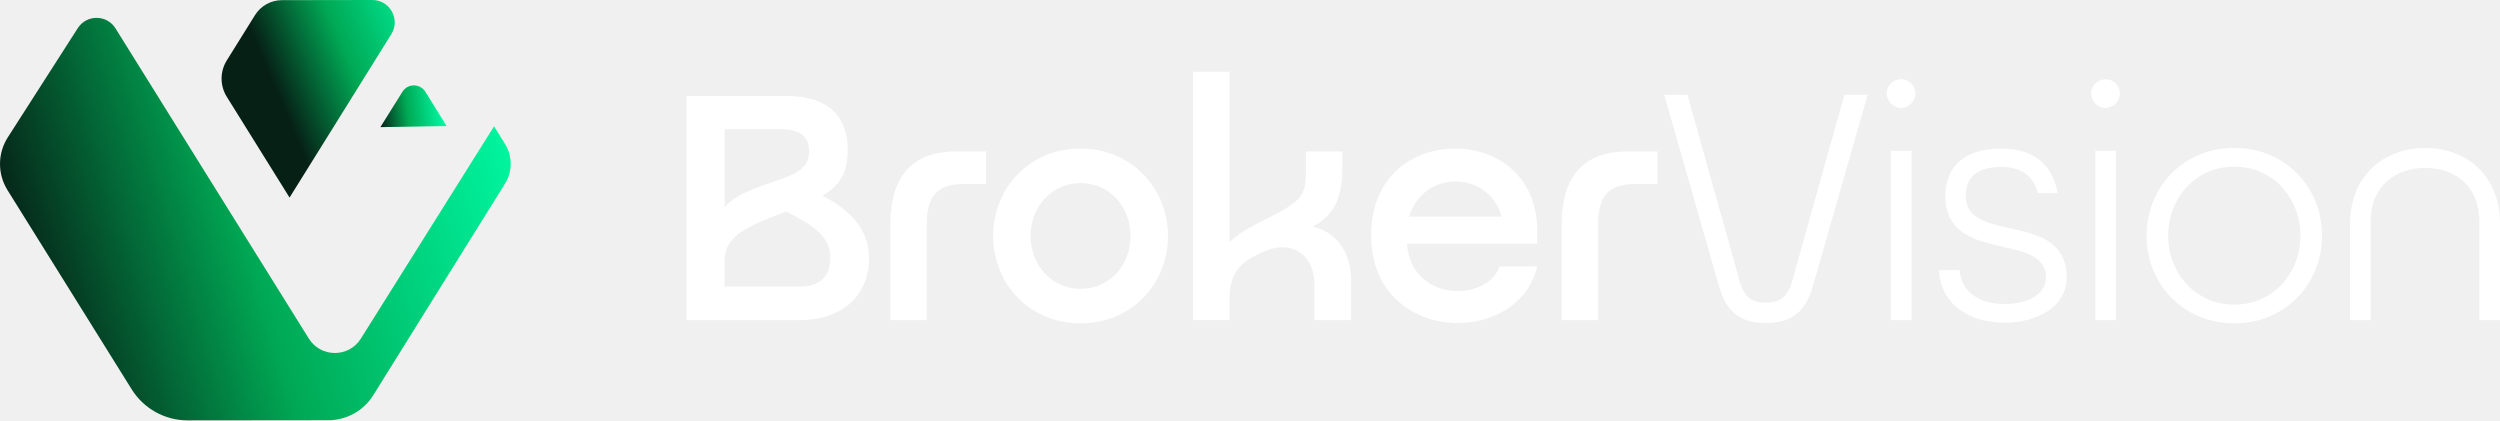
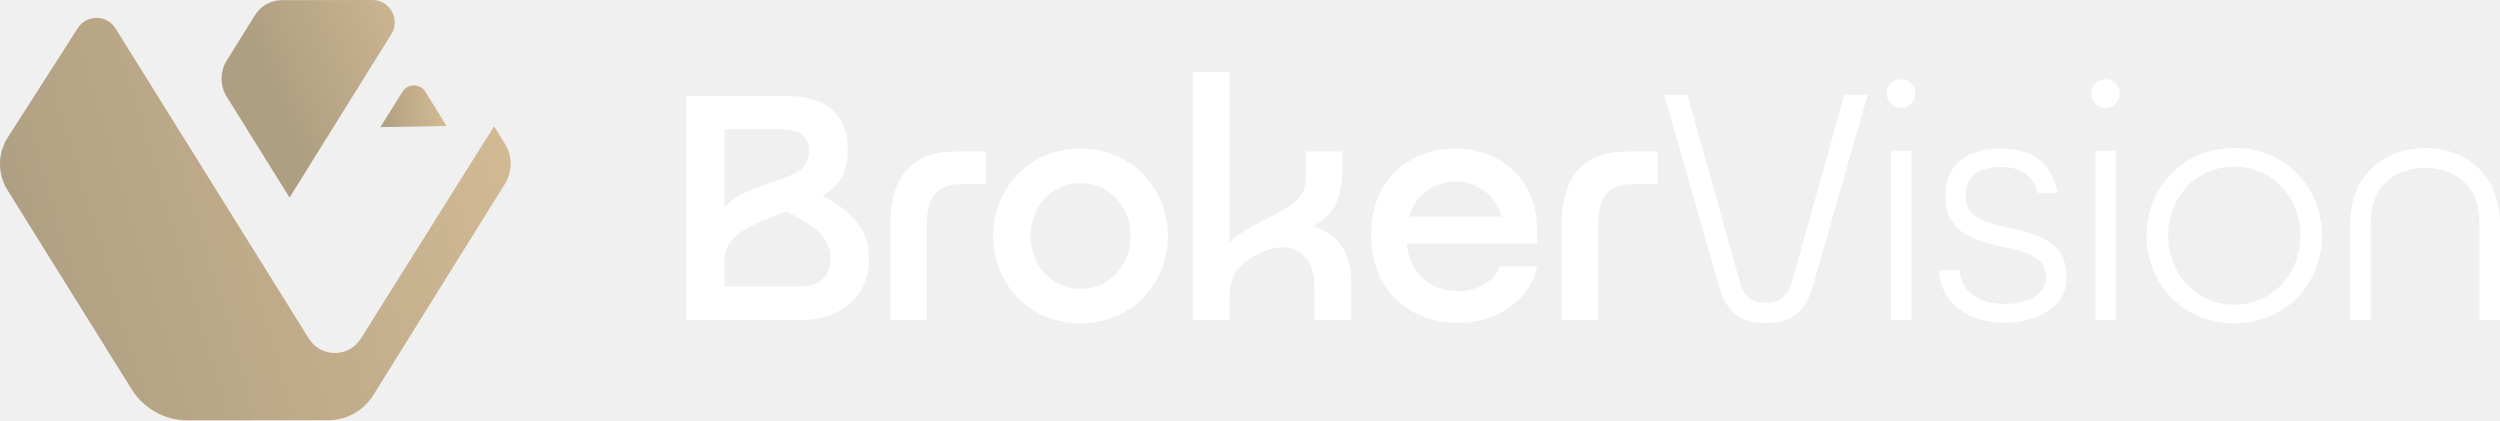
<svg xmlns="http://www.w3.org/2000/svg" xmlns:xlink="http://www.w3.org/1999/xlink" id="Camada_2" data-name="Camada 2" viewBox="0 0 1622.56 272.85">
  <defs>
    <style>
      .cls-1 {
        fill: url(#bv-mark-gradient-dark);
      }

      .cls-2 {
        fill: #ffffff;
      }

      .cls-3 {
        fill: url(#bv-mark-gradient-dark-2);
      }

      .cls-4 {
        fill: url(#bv-mark-gradient-dark-3);
      }
    </style>
    <linearGradient id="bv-mark-gradient-dark" data-name="BV mark dark" x1="11.17" y1="180.03" x2="329.05" y2="86.11" gradientUnits="userSpaceOnUse">
-       <stop offset="0" stop-color="#062016" />
-       <stop offset=".45" stop-color="#00a854" />
-       <stop offset="1" stop-color="#00f5a0" />
+       <stop offset="0" stop-color="#af9f82" />
+       <stop offset="1" stop-color="#d1b993" />
    </linearGradient>
    <linearGradient id="bv-mark-gradient-dark-2" data-name="BV mark dark 2" x1="181.74" y1="64.85" x2="285.36" y2="21.32" xlink:href="#bv-mark-gradient-dark" />
    <linearGradient id="bv-mark-gradient-dark-3" data-name="BV mark dark 3" x1="245.39" y1="72.77" x2="286.35" y2="67.68" xlink:href="#bv-mark-gradient-dark" />
  </defs>
  <g id="Camada_1-2" data-name="Camada 1">
    <g>
      <g>
        <path class="cls-2" d="M445.58,62.31h65.51c25.74,0,39.14,12.98,39.14,34.74,0,15.7-5.65,23.65-16.53,29.93,17.16,8.79,30.35,21.14,30.35,40.81,0,22.18-15.49,39.97-45.21,39.97h-73.25V62.31ZM506.9,83.86h-36.63v50.65c7.12-8.16,18.42-11.93,32.86-16.95,14.86-5.02,21.98-8.58,21.98-19.67,0-9.21-6.07-14.02-18.21-14.02ZM518.83,186c13.18,0,20.09-6.49,20.09-18.42,0-14.02-10.46-20.93-28.67-30.35-22.81,9-39.97,14.65-39.97,31.81v16.95h48.55Z" />
        <path class="cls-2" d="M640,98.3v21.14h-14.65c-16.95,0-23.86,7.74-23.86,26.16v62.16h-23.65v-62.16c0-30.35,13.6-47.3,42.69-47.3h19.46Z" />
        <path class="cls-2" d="M758.03,153.14c0,31.39-23.86,56.72-56.72,56.72s-56.72-25.32-56.72-56.72,23.86-56.72,56.72-56.72,56.72,25.53,56.72,56.72ZM733.76,153.14c0-18.84-13.6-34.32-32.44-34.32s-32.44,15.49-32.44,34.32,13.6,34.32,32.44,34.32,32.44-15.28,32.44-34.32Z" />
        <path class="cls-2" d="M876.9,182.44v25.32h-23.86v-23.23c0-15.07-9-24.07-20.72-24.07-3.56,0-7.33.84-11.3,2.51-14.86,6.28-23.02,12.77-23.02,30.97v13.81h-23.65V46.61h23.65v110.71c6.91-7.33,18.21-12.14,31.18-19.05,18.63-9.84,18.42-14.65,18.42-31.81v-8.16h23.65v9c0,19.05-3.56,31.18-19.05,39.76,15.07,3.77,24.7,16.12,24.7,35.37Z" />
        <path class="cls-2" d="M997.66,158.16h-84.55c1.67,21.56,17.79,30.77,33.07,30.77,11.93,0,23.65-5.86,27-15.91l24.49-.21c-5.44,24.07-28.25,36.84-51.48,36.84-27.84,0-56.3-18.21-56.3-56.93s27.42-56.3,54.62-56.3,53.16,18,53.16,53.16v8.58ZM974.64,140.58c-4.39-15.28-17.16-22.81-29.93-22.81s-25.53,7.54-30.14,22.81h60.07Z" />
        <path class="cls-2" d="M1075.72,98.3v21.14h-14.65c-16.95,0-23.86,7.74-23.86,26.16v62.16h-23.65v-62.16c0-30.35,13.6-47.3,42.69-47.3h19.46Z" />
        <path class="cls-2" d="M1197.1,61.47h15.07l-35.58,124.32c-4.6,16.12-13.39,23.86-30.56,23.86s-25.74-7.74-30.35-23.86l-35.58-124.32h15.07l33.9,120.97c3.14,11.3,8.79,14.02,16.95,14.02s14.02-2.72,17.16-14.02l33.9-120.97Z" />
        <path class="cls-2" d="M1224.51,60.63c0-5.02,4.19-9.21,9.42-9.21s9.21,4.19,9.21,9.21-4.19,9.42-9.21,9.42-9.42-4.19-9.42-9.42ZM1227.23,207.76v-109.88h13.39v109.88h-13.39Z" />
        <path class="cls-2" d="M1341.29,180.14c0,18.84-18.84,29.3-40.39,29.3s-41.02-10.67-42.48-34.11h13.39c1.26,15.07,14.02,21.98,29.09,21.98s27-6.28,27-17.16c0-30.14-65.3-8.37-65.3-52.95,0-20.51,14.02-30.77,36.21-30.77,20.51,0,33.28,9.84,36.62,28.88h-12.77c-2.72-10.67-10.26-16.95-23.86-16.95-15.49,0-23.02,6.7-23.02,18.84,0,31.81,65.51,8.79,65.51,52.95Z" />
        <path class="cls-2" d="M1357.2,60.63c0-5.02,4.19-9.21,9.42-9.21s9.21,4.19,9.21,9.21-4.19,9.42-9.21,9.42-9.42-4.19-9.42-9.42ZM1359.92,207.76v-109.88h13.39v109.88h-13.39Z" />
        <path class="cls-2" d="M1507.04,152.93c0,31.39-23.86,56.93-56.93,56.93s-56.93-25.53-56.93-56.93,23.86-56.93,56.93-56.93,56.93,25.53,56.93,56.93ZM1493.02,152.93c0-24.7-18-44.79-42.9-44.79s-42.9,20.09-42.9,44.79,18,44.79,42.9,44.79,42.9-20.09,42.9-44.79Z" />
        <path class="cls-2" d="M1622.56,145.81v61.95h-13.39v-64.04c0-23.23-16.12-34.74-35.16-34.74s-35.37,11.51-35.37,34.74v64.04h-13.39v-61.95c0-33.07,23.02-49.6,48.76-49.81,25.53,0,48.55,16.53,48.55,49.81Z" />
      </g>
      <g>
        <path class="cls-1" d="M74.97,18.42l125.45,201.29c7.79,12.49,25.97,12.52,33.79.05l86.43-137.76,7.14,11.46c4.9,7.88,4.9,17.86,0,25.73l-85.54,137.34c-6.27,10.06-17.28,16.19-29.14,16.2l-91.27.1c-14.79.02-28.54-7.6-36.37-20.16L4.85,123.37c-6.54-10.49-6.46-23.81.21-34.22L50.48,18.27c5.74-8.96,18.87-8.88,24.5.15Z" />
        <path class="cls-3" d="M147.19,62.82l40.74,65.41L253.99,22.17C260.01,12.5,253.04-.02,241.65,0l-58.68.1c-7.12.01-13.72,3.69-17.48,9.73l-18.3,29.38c-4.5,7.23-4.5,16.39,0,23.62Z" />
        <path class="cls-4" d="M246.87,82.52l14.32-22.96c3.45-5.52,11.49-5.51,14.92.03l13.72,22.18-42.96.75Z" />
      </g>
    </g>
  </g>
</svg>
